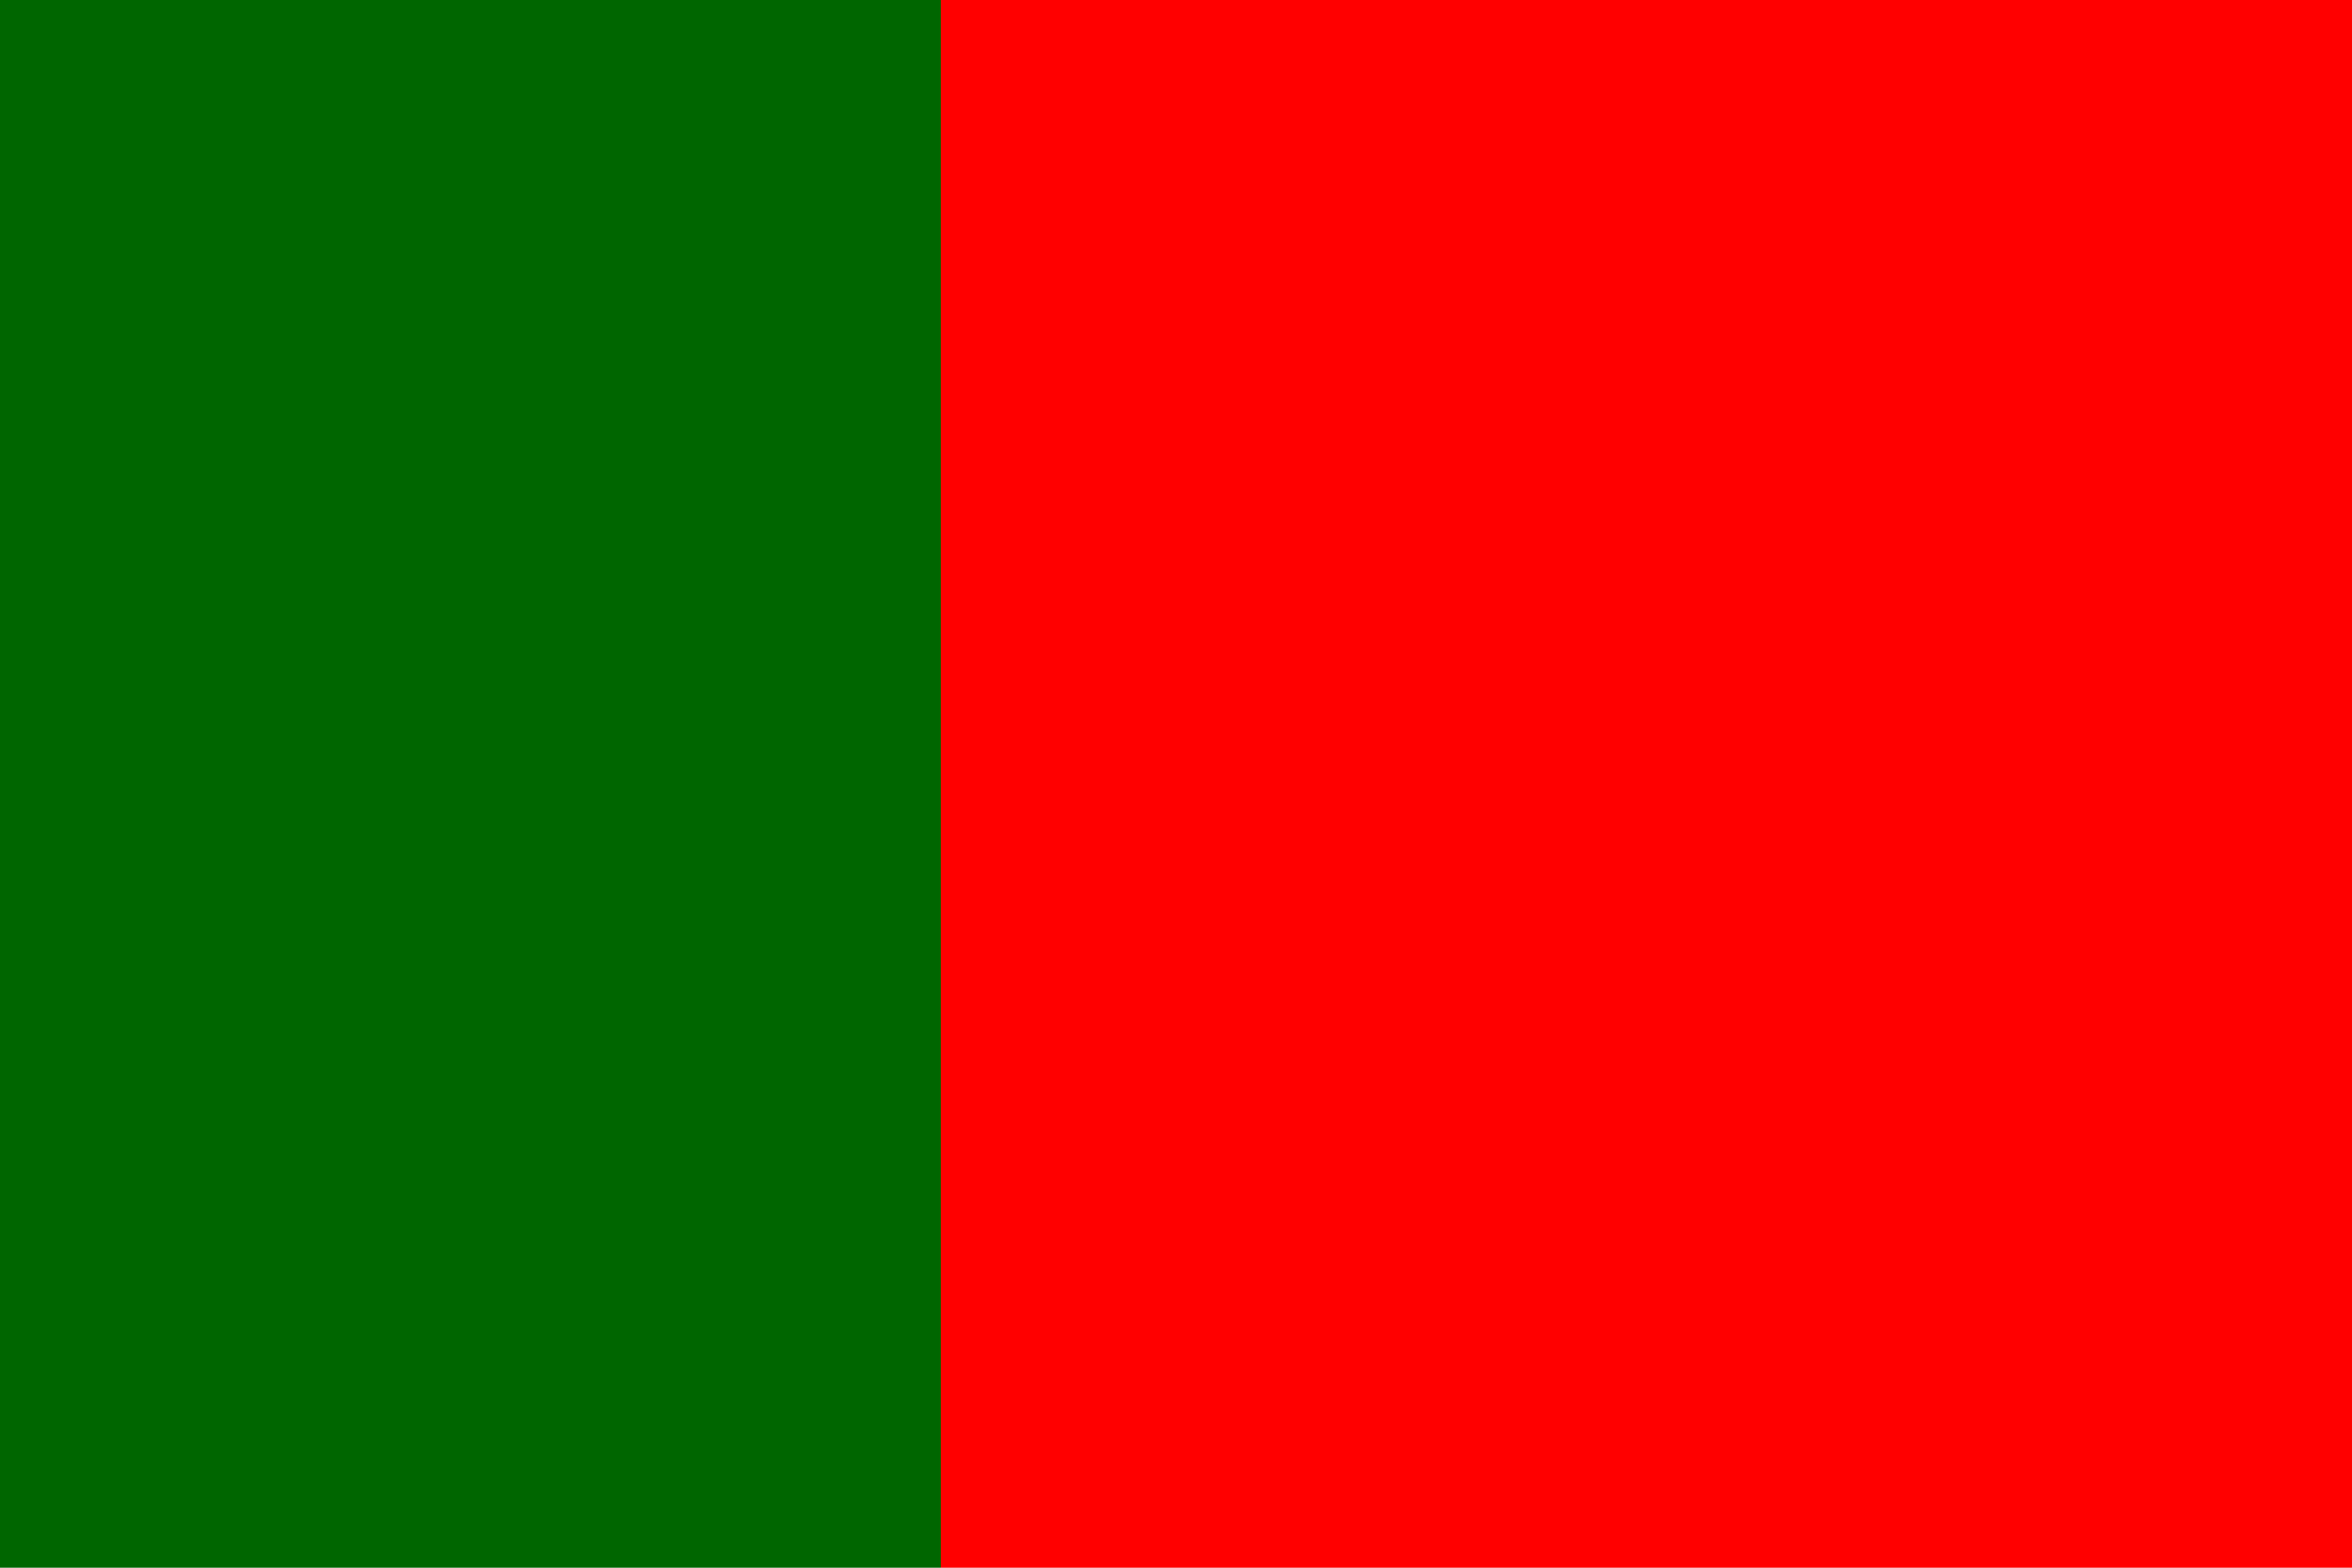
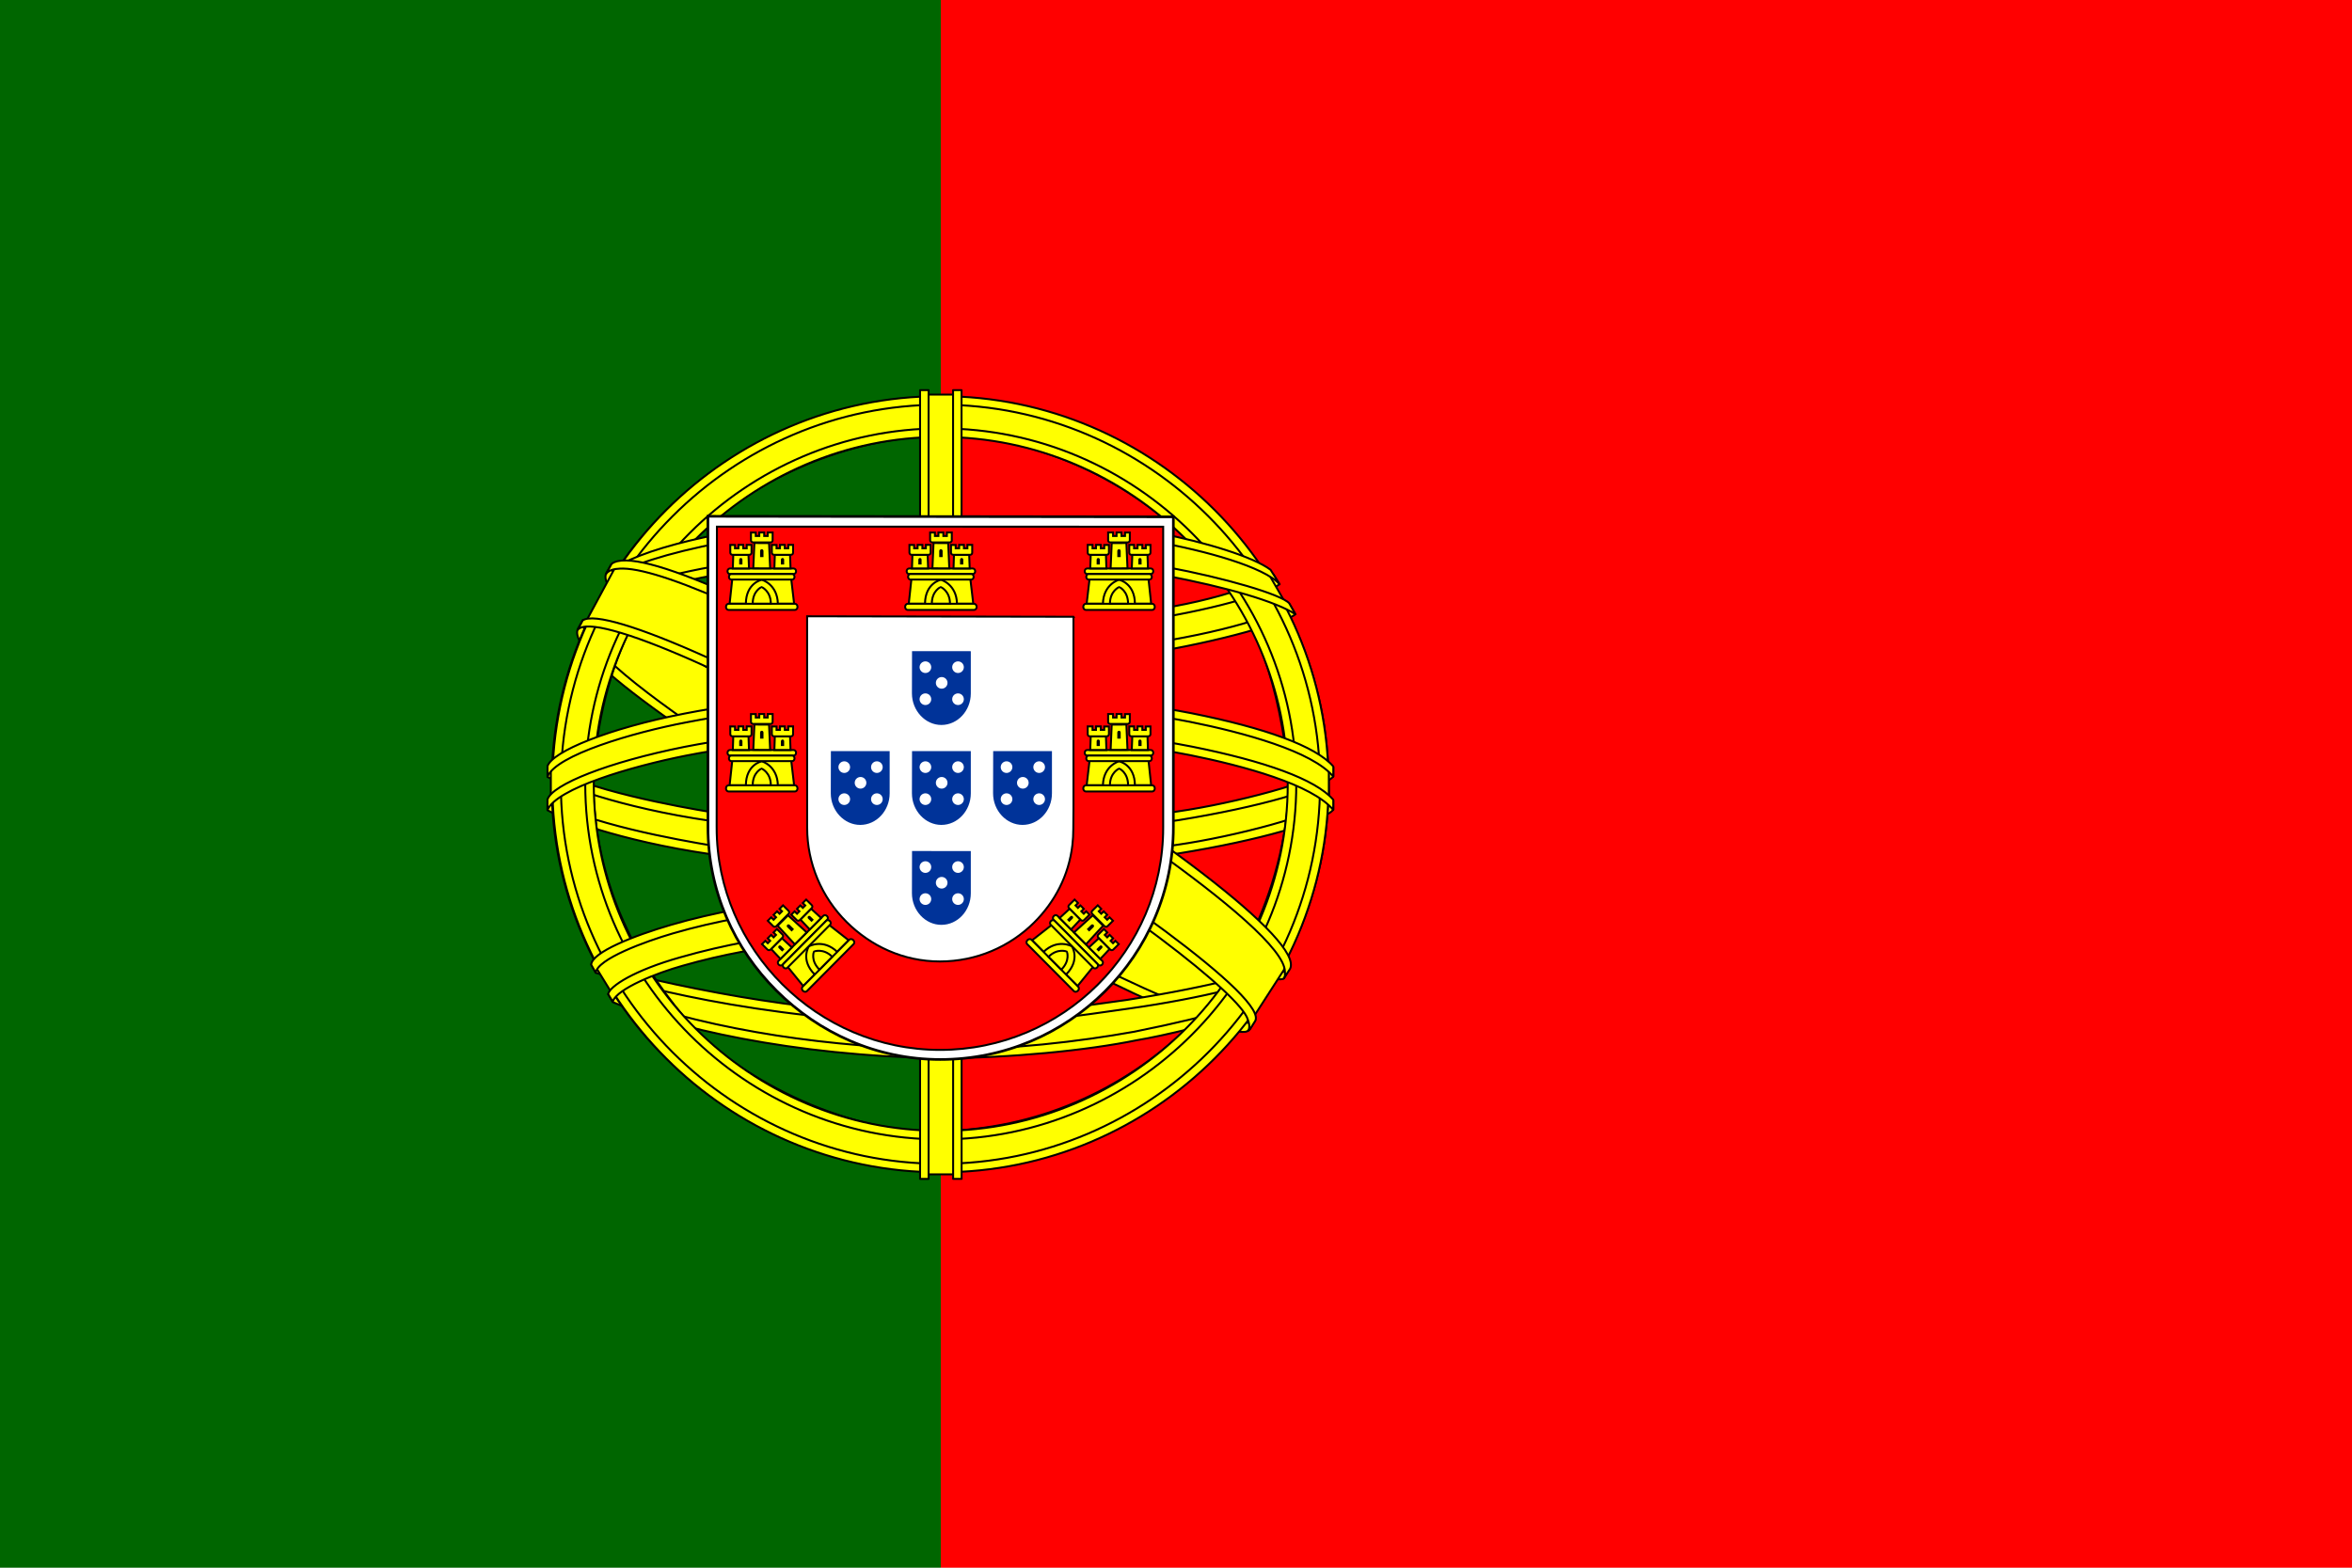
- <svg xmlns="http://www.w3.org/2000/svg" viewBox="0 0 3 2" width="300" height="200">
-   <rect x="0.0" y="0.0" width="1.2" height="2.0" stroke="none" fill="rgb(0,102,0)" />
-   <rect x="1.2" y="0.0" width="1.8" height="2.0" stroke="none" fill="rgb(255,0,0)" />
+ <svg xmlns="http://www.w3.org/2000/svg" xmlns:xlink="http://www.w3.org/1999/xlink" viewBox="0 0 600 400" width="300" height="200">
+   <rect x="0.0" y="0.0" width="240.0" height="400.0" stroke="none" fill="rgb(0,102,0)" />
+   <rect x="240.0" y="0.0" width="360.0" height="400.0" stroke="none" fill="rgb(255,0,0)" />
+   <g fill="#FFFF00" fill-rule="evenodd" stroke="#000000" stroke-width="0.5" stroke-linecap="round" stroke-linejoin="round">
+     <path d="m318.24,262.04c-30.21-0.91-168.74-87.38-169.69-101.15l7.65-12.757c13.741,19.966,155.36,104.06,169.27,101.08l-7.23,12.823" />
+     <path d="m154.59,146.4c-2.71,7.294,36.149,31.318,82.903,59.754,46.752,28.434,87.065,46.006,90.053,43.486,0.183-0.325,1.47-2.541,1.352-2.523-0.56,0.844-1.923,1.11-4.051,0.497-12.631-3.643-45.575-18.765-86.374-43.506-40.798-24.743-76.294-47.544-81.811-57.232-0.384-0.671-0.657-1.896-0.601-2.849l-0.134-0.002-1.175,2.053-0.161,0.322h-0.001zm164.36,116.04c-0.512,0.93-1.468,0.96-3.282,0.761-11.3-1.251-45.589-17.925-86.162-42.213-47.21-28.26-86.2-54.01-81.97-60.74l1.151-2.035,0.227,0.071c-3.804,11.405,76.948,57.578,81.702,60.522,46.724,28.947,86.115,45.851,89.601,41.458l-1.268,2.181v-0.002z" />
+     <path d="m240.17,169.23c30.237-0.239,67.55-4.132,89.023-12.69l-4.627-7.517c-12.692,7.025-50.21,11.644-84.652,12.335-40.736-0.375-69.49-4.168-83.897-13.835l-4.367,8.005c26.484,11.207,53.623,13.587,88.52,13.703" />
+     <path d="m330.44,156.71c-0.739,1.182-14.743,6.011-35.373,9.575-13.988,2.132-32.234,3.955-55.004,3.978-21.633,0.02-39.305-1.52-52.684-3.333-21.656-3.396-32.833-8.12-36.965-9.79,0.395-0.786,0.649-1.337,1.03-2.071,11.895,4.736,23.124,7.592,36.279,9.616,13.291,1.8,30.75,3.362,52.276,3.342,22.664-0.023,40.709-1.984,54.616-4.053,21.155-3.412,32.711-7.803,34.334-9.842l1.494,2.579h-0.002zm-4.06-7.623c-2.293,1.841-13.718,5.893-33.819,9.103-13.415,1.923-30.472,3.643-52.265,3.664-20.704,0.02-37.619-1.375-50.485-3.249-20.414-2.666-31.279-7.475-35.196-8.878,0.39-0.674,0.787-1.342,1.194-2.014,3.048,1.535,13.533,5.791,34.226,8.722,12.72,1.804,29.661,3.148,50.262,3.127,21.69-0.022,38.553-1.776,51.883-3.688,20.205-2.78,31.077-7.947,32.728-9.241l1.473,2.451v0.002z" />
+     <path d="m140.88,205.66c18.598,10.003,59.905,15.044,98.994,15.391,35.591,0.056,81.958-5.502,99.297-14.69l-0.477-10.012c-5.425,8.477-55.113,16.609-99.206,16.276-44.093-0.333-85.038-7.143-98.687-15.959l0.079,8.991" />
+     <path d="m340.12,204.22,0.001,2.387c-2.606,3.116-18.946,7.825-39.437,11.142-15.595,2.391-35.927,4.194-61.262,4.194-24.069,0-43.263-1.716-58.148-4.001-23.529-3.426-38.579-9.426-41.6-11.217l0.013-2.785c9.075,6.033,33.661,10.447,41.917,11.798,14.788,2.27,33.868,3.973,57.817,3.973,25.216,0,45.434-1.791,60.931-4.166,14.701-2.124,35.644-7.646,39.767-11.324h0.001zm0.01-8.492,0.001,2.387c-2.606,3.114-18.946,7.824-39.437,11.14-15.595,2.391-35.927,4.194-61.262,4.194-24.069,0-43.263-1.714-58.148-4.001-23.529-3.425-38.579-9.425-41.6-11.216l0.013-2.785c9.075,6.032,33.661,10.447,41.917,11.796,14.788,2.272,33.868,3.976,57.817,3.976,25.216,0,45.434-1.792,60.931-4.169,14.701-2.124,35.644-7.646,39.767-11.324l0.001,0.002z" />
+     <path d="m239.79,260.32c-42.772-0.255-79.421-11.659-87.16-13.544l5.643,8.834c13.67,5.75,49.424,14.32,81.927,13.371,32.504-0.948,60.91-3.466,80.928-13.211l5.786-9.155c-13.642,6.425-60.068,13.639-87.125,13.705" />
+     <path d="m323.3,253.72c-0.85,1.299-1.717,2.582-2.596,3.829-9.442,3.329-24.319,6.824-30.597,7.844-12.824,2.642-32.665,4.594-50.274,4.603-37.89-0.555-68.905-7.972-83.496-14.299l-1.177-2.024,0.192-0.304,1.997,0.774c25.948,9.283,55.091,12.987,82.698,13.652,17.538,0.062,35.095-2.01,49.292-4.549,21.771-4.362,30.574-7.65,33.275-9.14l0.687-0.385h-0.001zm5.017-8.275c0.022,0.026,0.044,0.05,0.065,0.078-0.636,1.073-1.291,2.165-1.962,3.262-5.036,1.8-18.702,5.799-38.659,8.589-13.149,1.791-21.322,3.526-47.479,4.034-49.015-1.247-80.75-10.831-88.289-13.195l-1.117-2.143c28.406,7.415,57.422,12.592,89.408,13.121,23.931-0.51,34.112-2.272,47.152-4.05,23.271-3.619,34.996-7.45,38.515-8.556-0.044-0.064-0.096-0.131-0.154-0.199l2.523-0.943-0.002,0.002z" />
+     <path d="m328.83,197.76c0.139,28.137-14.26,53.386-25.858,64.525-16.408,15.759-38.163,25.896-63.569,26.363-28.37,0.521-55.12-17.974-62.295-26.099-14.028-15.885-25.449-36.057-25.815-63.243,1.738-30.709,13.793-52.1,31.268-66.769s40.743-21.813,60.121-21.302c22.358,0.59,48.475,11.558,66.521,33.332,11.823,14.266,16.943,29.748,19.627,53.193zm-89.186-96.342c54.485,0,99.296,44.338,99.296,98.703,0,54.364-44.811,98.704-99.296,98.704s-98.924-44.339-98.924-98.704,44.439-98.703,98.924-98.703" />
+     <path d="m239.91,101.08c54.534,0,99.011,44.483,99.011,99.022,0,54.538-44.478,99.02-99.011,99.02-54.534,0-99.011-44.481-99.011-99.02s44.478-99.022,99.011-99.022zm-96.832,99.022c0,53.26,43.736,96.842,96.832,96.842,53.097,0,96.833-43.582,96.833-96.842,0-53.262-43.737-96.844-96.833-96.844s-96.832,43.584-96.832,96.844z" />
+     <path d="m239.99,109.31c49.731,0,90.693,40.821,90.693,90.704,0,49.884-40.963,90.703-90.693,90.703s-90.693-40.819-90.693-90.703c0-49.883,40.964-90.704,90.693-90.704zm-88.515,90.703c0,48.685,39.979,88.524,88.515,88.524s88.515-39.839,88.515-88.524c0-48.686-39.978-88.525-88.515-88.525-48.536,0-88.515,39.839-88.515,88.525z" />
+     <path d="m243.98,100.68-8.485,0,0.01,198.96,8.515,0z" />
+     <path d="m243.13,99.546h2.16l0.018,201.25h-2.162l-0.016-201.25zm-8.421,0.002h2.177l0.003,201.25h-2.178v-201.25z" />
+     <path d="m338.99,203.935,0-7.355-5.99-5.58-34-9-49-5-59,3-42,10-8.48,6.28,0,7.357l21.48-9.637,51-8h49l36,4,25,6z" />
+     <path d="m239.95,184.77c23.383-0.043,46.07,2.215,64.065,5.719,18.569,3.712,31.637,8.356,36.105,13.571l-0.005,2.582c-5.388-6.49-22.973-11.248-36.518-13.968-17.858-3.474-40.393-5.717-63.647-5.674-24.538,0.046-47.387,2.37-64.984,5.803-14.12,2.802-32.951,8.368-35.302,13.858v-2.689c1.291-3.8,15.313-9.479,34.984-13.417,17.729-3.457,40.62-5.742,65.302-5.786zm0.01-8.492c23.383-0.042,46.07,2.217,64.065,5.719,18.569,3.714,31.637,8.356,36.105,13.571l-0.005,2.582c-5.388-6.489-22.973-11.247-36.518-13.966-17.858-3.476-40.393-5.718-63.647-5.674-24.538,0.044-47.276,2.37-64.875,5.801-13.626,2.583-33.226,8.37-35.412,13.86v-2.691c1.291-3.759,15.597-9.641,34.985-13.417,17.729-3.457,40.62-5.74,65.302-5.786z" />
+     <path d="m239.48,132.96c36.849-0.184,68.99,5.152,83.695,12.685l5.364,9.279c-12.781-6.888-47.456-14.05-89.005-12.979-33.854,0.208-70.027,3.727-88.176,13.41l6.404-10.709c14.895-7.724,50.022-11.643,81.72-11.684" />
+     <path d="m239.97,140.62c21.017-0.056,41.325,1.13,57.476,4.044,15.041,2.799,29.385,7.001,31.436,9.26l1.59,2.81c-4.988-3.257-17.401-6.884-33.339-9.906-16.006-3.008-36.3-4.005-57.2-3.95-23.722-0.081-42.152,1.171-57.969,3.929-16.728,3.13-28.334,7.601-31.197,9.726l1.558-2.97c5.563-2.838,14.39-6.259,29.223-8.93,16.357-2.988,34.983-3.884,58.423-4.013h-0.001zm-0.009-8.484c20.113-0.053,39.972,1.068,55.452,3.851,12.209,2.377,24.283,6.087,28.704,9.389l2.326,3.695c-3.954-4.395-18.836-8.559-31.974-10.892-15.361-2.649-34.395-3.698-54.508-3.866-21.108,0.059-40.615,1.352-55.752,4.108-14.441,2.748-23.76,6.002-27.703,8.543l2.045-3.087c5.441-2.865,14.232-5.495,25.303-7.646,15.249-2.776,34.876-4.036,56.108-4.095z" />
+     <path d="m289.15,241.26c-18.218-3.401-36.469-3.895-49.217-3.745-61.407,0.72-81.244,12.609-83.665,16.209l-4.589-7.481c15.634-11.332,49.073-17.687,88.587-17.037,20.518,0.336,38.224,1.699,53.119,4.583l-4.236,7.473" />
+     <path d="m239.58,236.46c17.082,0.255,33.849,0.96,50.033,3.978l-1.172,2.069c-15.031-2.775-31.055-3.837-48.803-3.75-22.663-0.177-45.585,1.939-65.541,7.667-6.297,1.752-16.721,5.801-17.784,9.146l-1.166-1.923c0.336-1.977,6.636-6.081,18.414-9.39,22.858-6.546,44.239-7.649,66.019-7.799v0.002zm0.775-8.596c17.698,0.331,35.975,1.149,53.74,4.668l-1.221,2.154c-16.042-3.185-31.369-4.247-52.415-4.57-22.735,0.041-46.851,1.663-68.778,8.037-7.079,2.062-19.297,6.52-19.704,10.05l-1.166-2.066c0.265-3.206,10.842-7.388,20.358-10.156,22.096-6.424,46.275-8.076,69.186-8.117z" />
+     <path d="M327.58,247.38,320.201,258.829,299,240,244,203,182,169,149.81,157.99,156.67,145.27,159,144l20,5,66,34,38,24,32,23,13,15z" />
+     <path d="m148.65,158.29c5.646-3.829,47.139,14.655,90.555,40.834,43.301,26.254,84.677,55.921,80.942,61.473l-1.228,1.932-0.564,0.445c0.121-0.086,0.743-0.848-0.061-2.906-1.845-6.07-31.195-29.491-79.894-58.895-47.475-28.309-87.041-45.371-90.997-40.494l1.247-2.389h-0.001zm180.44,88.927c3.57-7.052-34.916-36.044-82.632-64.272-48.813-27.666-83.994-43.951-90.42-39.095l-1.428,2.599c-0.012,0.143,0.052-0.177,0.354-0.41,1.169-1.02,3.105-0.951,3.979-0.967,11.065,0.166,42.667,14.709,87.006,40.128,19.428,11.315,82.071,51.491,81.832,62.789,0.017,0.971,0.08,1.171-0.285,1.652l1.594-2.424v-0.002z" />
+   </g>
+   <g>
+     <path fill="#FFFFFF" stroke="#000000" stroke-width="0.67" d="m180.6,211.01c0,16.271,6.663,30.987,17.457,41.742,10.815,10.778,25.512,17.579,41.809,17.579,16.381,0,31.247-6.652,42.016-17.389,10.769-10.735,17.443-25.552,17.446-41.88h-0.002v-79.189l-118.74-0.141,0.012,79.278h0.002z" />
+     <path fill="#FF0000" stroke="#000000" stroke-width="0.5" d="m182.82,211.12v0.045c0,15.557,6.441,29.724,16.775,40.009,10.354,10.305,24.614,16.712,40.214,16.712,15.681,0,29.912-6.361,40.222-16.626,10.308-10.265,16.697-24.433,16.699-40.044h-0.002v-76.826l-113.84-0.018-0.07,76.748m91.022-53.747,0.004,48.891-0.041,5.172h0.001c0,1.361-0.082,2.912-0.241,4.233-0.925,7.729-4.48,14.467-9.745,19.708-6.164,6.136-14.671,9.941-24.047,9.941-9.327,0-17.639-3.938-23.829-10.1-6.35-6.32-10.03-14.986-10.03-23.947l-0.013-54.023,67.94,0.123,0.002,0.002z" />
+   </g>
+   <g id="HaskellSvgIcons-ptCoA-quina" fill="#FFFFFF">
+     <path fill="#003399" d="m232.636,202.406v0.005c0,2.212,0.849,4.227,2.212,5.689,1.365,1.467,3.245,2.378,5.302,2.378,2.067,0,3.944-0.905,5.303-2.365,1.358-1.459,2.202-3.472,2.202-5.693v-10.768l-14.992-0.012-0.027,10.766" />
+     <circle r="1.486" cx="236.074" cy="195.735" />
+     <circle r="1.486" cx="244.392" cy="195.735" />
+     <circle r="1.486" cx="240.225" cy="199.735" />
+     <circle r="1.486" cx="236.074" cy="203.905" />
+     <circle r="1.486" cx="244.392" cy="203.905" />
+   </g>
+   <use xlink:href="#HaskellSvgIcons-ptCoA-quina" y="-25.5" />
+   <use xlink:href="#HaskellSvgIcons-ptCoA-quina" x="-20.7" />
+   <use xlink:href="#HaskellSvgIcons-ptCoA-quina" x=" 20.7" />
+   <use xlink:href="#HaskellSvgIcons-ptCoA-quina" y=" 25.5" />
+   <defs>
+     <g id="HaskellSvgIcons-ptCoA-castle" fill="#FFFF00" stroke="#000000" stroke-width="0.5">
+       <path stroke="none" d="m190.19,154.43c0.135-5.521,4.052-6.828,4.081-6.847,0.028-0.018,4.231,1.408,4.217,6.899l-8.298-0.051" />
+       <path d="m186.81,147.69-0.682,6.345,4.141,0.009c0.04-5.249,3.974-6.122,4.069-6.103,0.089-0.005,3.989,1.161,4.093,6.103h4.151l-0.75-6.393-15.022,0.038v0.002z" />
+       <path d="m185.85,154.06h16.946c0.357,0,0.649,0.353,0.649,0.784,0,0.43-0.292,0.781-0.649,0.781h-16.946c-0.357,0-0.649-0.351-0.649-0.781,0-0.431,0.292-0.784,0.649-0.784z" />
+       <path d="m192.01,154.03c0.018-3.313,2.262-4.25,2.274-4.248,0.001,0,2.342,0.967,2.361,4.248h-4.634" />
+       <path d="m186.21,145.05h16.245c0.342,0,0.623,0.318,0.623,0.705,0,0.387-0.28,0.705-0.623,0.705h-16.245c-0.342,0-0.623-0.316-0.623-0.705,0-0.386,0.28-0.705,0.623-0.705z" />
+       <path d="m186.55,146.47h15.538c0.327,0,0.595,0.317,0.595,0.704,0,0.388-0.268,0.705-0.595,0.705h-15.538c-0.327,0-0.595-0.317-0.595-0.705,0-0.387,0.268-0.704,0.595-0.704z" />
+       <path d="m191.57,135.88,1.227,0.002v0.871h0.895v-0.891l1.257,0.004v0.887h0.898v-0.891h1.258l-0.002,2.012c0,0.316-0.254,0.52-0.549,0.52h-4.411c-0.296,0-0.57-0.237-0.571-0.527l-0.003-1.988h0.001z" />
+       <path d="m196.19,138.57,0.277,6.451-4.303-0.016,0.285-6.452,3.741,0.017" />
+       <path id="HaskellSvgIcons-ptCoA-cp1" d="m190.94,141.56,0.131,3.478-4.126,0.002,0.116-3.479h3.879-0.001z" />
+       <use xlink:href="#HaskellSvgIcons-ptCoA-cp1" x="10.6" />
+       <path id="HaskellSvgIcons-ptCoA-cp2" d="m186.3,139.04,1.199,0.003v0.872h0.877v-0.893l1.229,0.004v0.889h0.879v-0.893l1.23,0.002-0.002,2.012c0,0.314-0.249,0.519-0.536,0.519h-4.317c-0.289,0-0.558-0.235-0.559-0.526l-0.003-1.989h0.001z" />
+       <use xlink:href="#HaskellSvgIcons-ptCoA-cp2" x="10.6" />
+       <path fill="#000000" stroke="none" d="m193.9,140.61c-0.026-0.627,0.877-0.634,0.866,0v1.536h-0.866v-1.536" />
+       <path id="HaskellSvgIcons-ptCoA-cp3" fill="#000000" stroke="none" d="m188.57,142.84c-0.003-0.606,0.837-0.618,0.826,0v1.187h-0.826v-1.187" />
+       <use xlink:href="#HaskellSvgIcons-ptCoA-cp3" x="10.64" />
+     </g>
+   </defs>
+   <g id="HaskellSvgIcons-ptCoA-castle3">
+     <use xlink:href="#HaskellSvgIcons-ptCoA-castle" />
+     <use xlink:href="#HaskellSvgIcons-ptCoA-castle" y="46.32" />
+     <use xlink:href="#HaskellSvgIcons-ptCoA-castle" transform="matrix(0.704,-0.709,0.709,0.704,-35.34,275.1)" />
+   </g>
+   <use xlink:href="#HaskellSvgIcons-ptCoA-castle" x="45.7" />
+   <use xlink:href="#HaskellSvgIcons-ptCoA-castle3" transform="matrix(-1.0,0.0,0.0,1.0,479.79,0.0)" />
</svg>
